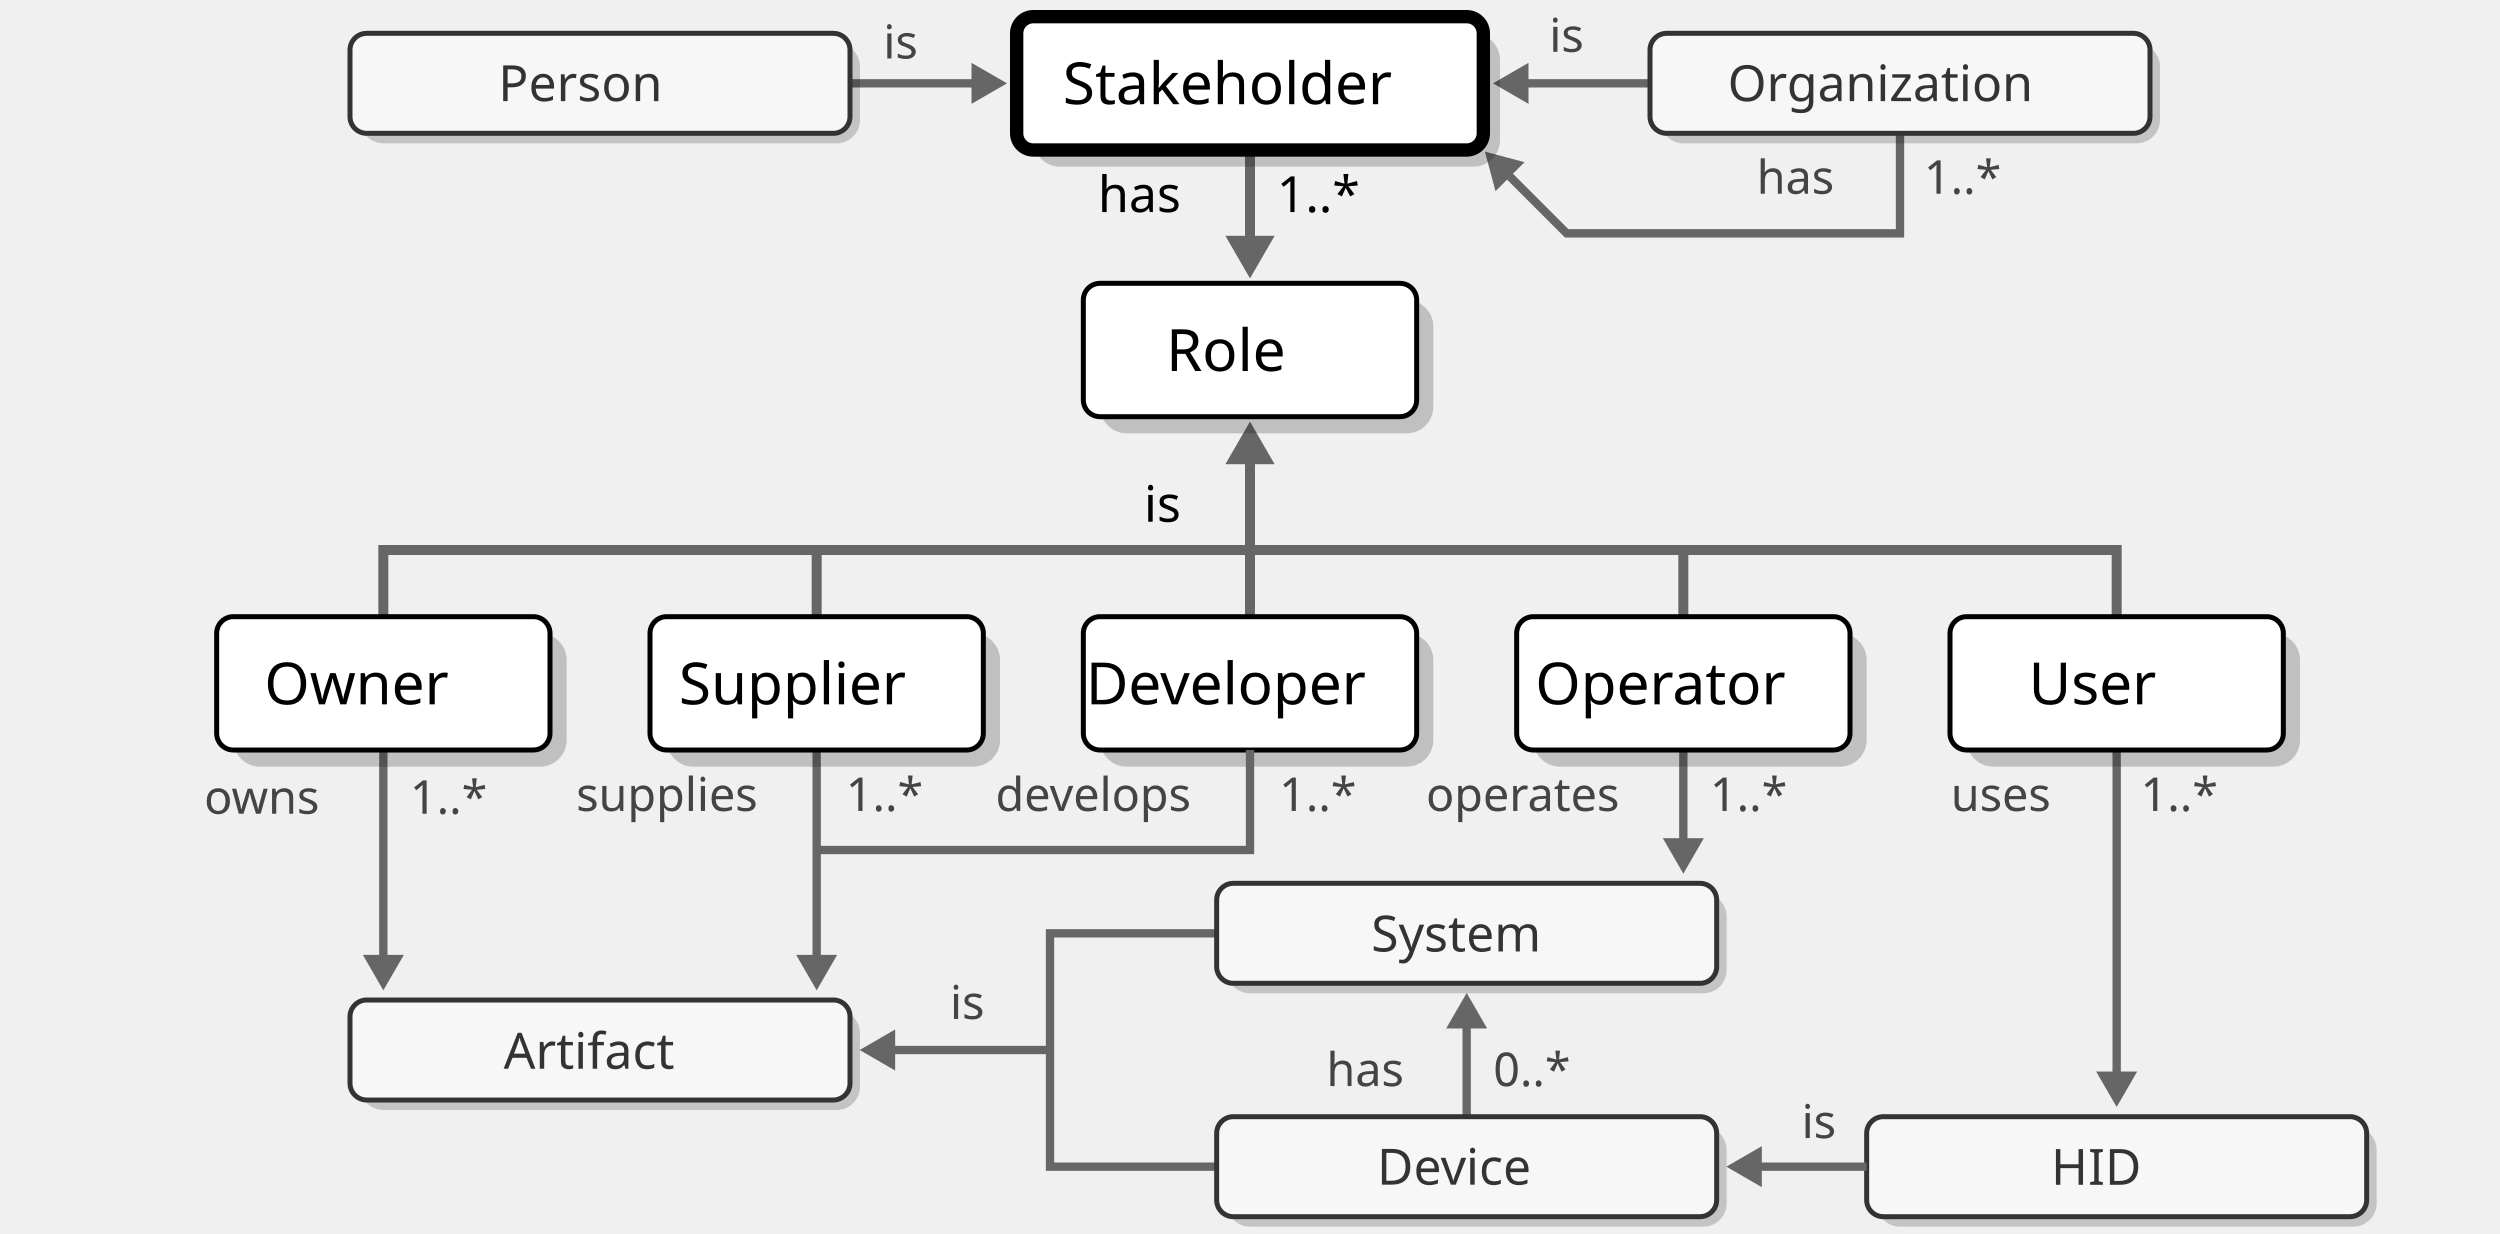
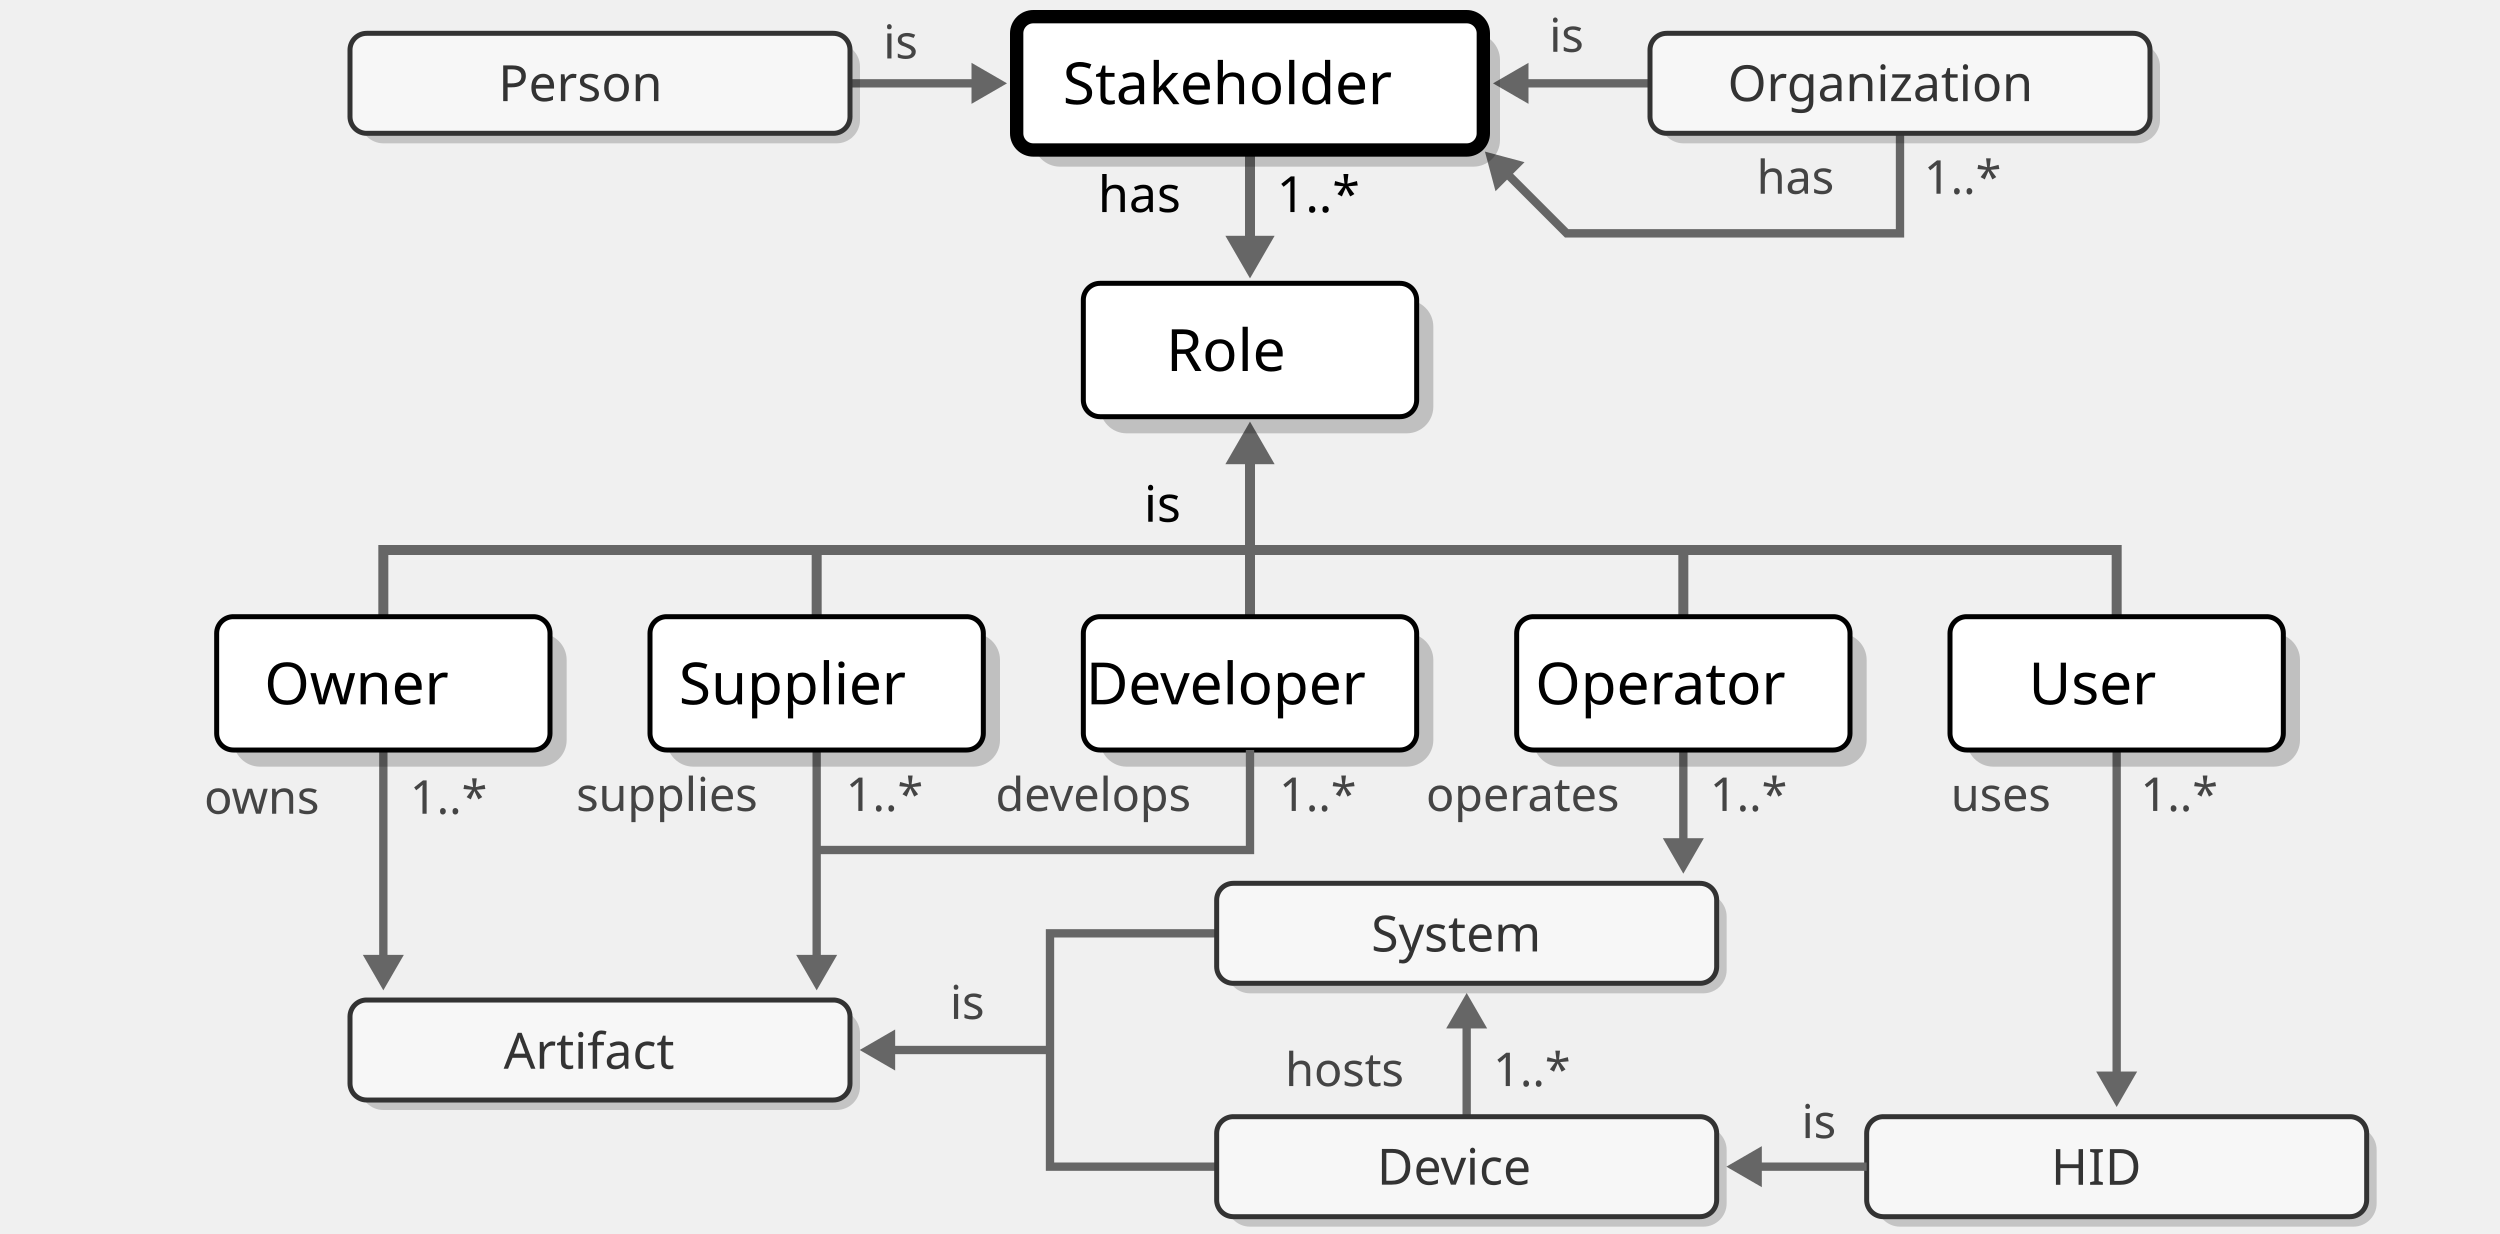
<svg xmlns="http://www.w3.org/2000/svg" xmlns:xlink="http://www.w3.org/1999/xlink" width="150mm" height="74mm" version="1.1" viewBox="0 0 150 74" id="svg162">
  <defs id="defs5">
    <marker id="a" overflow="visible" orient="auto">
      <path transform="scale(0.4)" d="M 5.77,0 -2.88,5 V -5 Z" fill="context-stroke" fill-rule="evenodd" stroke="context-stroke" stroke-width="1pt" id="path2" />
    </marker>
  </defs>
  <path d="M 75,37 V 27" marker-end="url(#a)" id="path1281" style="fill:none;stroke:#666666;stroke-width:0.6;stroke-miterlimit:4;stroke-dasharray:none" />
  <path style="fill:none;stroke:#666666;stroke-width:0.6;stroke-linecap:butt;stroke-linejoin:miter;stroke-miterlimit:4;stroke-dasharray:none;stroke-opacity:1" d="M 23,37 V 33 H 49" id="path1600" />
  <use x="0" y="0" xlink:href="#path1600" id="use2641" transform="translate(26)" width="100%" height="100%" />
  <use x="0" y="0" xlink:href="#path1600" id="use2643" transform="matrix(-1,0,0,1,124,-3.3000001e-7)" width="100%" height="100%" />
  <use x="0" y="0" xlink:href="#path1600" id="use2645" transform="matrix(-1,0,0,1,150,-3.3000001e-7)" width="100%" height="100%" />
  <use x="0" y="0" xlink:href="#f" id="use3468" transform="matrix(-1,0,0,1,150,-5e-8)" width="100%" height="100%" />
  <path id="f" d="m 99,5 h -8" fill="none" marker-end="url(#a)" stroke="#666666" stroke-width="0.667" style="stroke:#666666;stroke-width:0.5;stroke-miterlimit:4;stroke-dasharray:none;stroke-opacity:1" />
  <path d="M 114,8 V 14 H 94 L 90.1,10.1" marker-end="url(#a)" id="path20" style="fill:none;stroke:#666666;stroke-width:0.5;stroke-miterlimit:4;stroke-dasharray:none;stroke-opacity:1" />
  <path d="M 75,9 V 15" marker-end="url(#a)" id="path22" style="fill:none;stroke:#666666;stroke-width:0.6;stroke-miterlimit:4;stroke-dasharray:none" />
  <path style="fill:none;stroke:#666666;stroke-width:0.5;stroke-linecap:butt;stroke-linejoin:miter;stroke-miterlimit:4;stroke-dasharray:none;stroke-opacity:1" d="M 73,56 H 63 v 14 h 10" id="path6878" />
  <path d="m 88,67 -4e-6,-6" marker-end="url(#a)" id="path8416" style="fill:none;stroke:#666666;stroke-width:0.5;stroke-miterlimit:4;stroke-dasharray:none;stroke-opacity:1" />
  <use x="0" y="0" xlink:href="#g26778" id="use27028" transform="translate(25.99995,-51)" width="100%" height="100%" />
  <use x="0" y="0" xlink:href="#g26778" id="use27026" transform="translate(-52.00005,-51)" width="100%" height="100%" />
  <use x="0" y="0" xlink:href="#g26778" id="use27024" transform="translate(-52.00005,6.999999)" width="100%" height="100%" />
  <use x="0" y="0" xlink:href="#g26778" id="use27022" transform="translate(38.99995,14)" width="100%" height="100%" />
  <use x="0" y="0" xlink:href="#g26778" id="use27020" transform="translate(-4.6506367e-5,14)" width="100%" height="100%" />
  <g id="g26778" transform="translate(0,3)">
    <rect x="73.6" y="50.6" width="30" height="6" rx="1.4" fill="none" opacity="0.913" stroke="#000000" stroke-linejoin="round" stroke-width="0.667" id="rect1279-3" style="fill:#000000;fill-opacity:0.2;stroke:none;stroke-width:0.8;stroke-miterlimit:4;stroke-dasharray:none" />
    <rect x="73" y="50" width="30" height="6" rx="1" fill="none" opacity="0.913" stroke="#000000" stroke-linejoin="round" stroke-width="0.333" id="rect150" style="opacity:1;fill:#f7f7f7;fill-opacity:1;stroke:#333333;stroke-width:0.3;stroke-miterlimit:4;stroke-dasharray:none;stroke-opacity:1" />
  </g>
  <rect x="62" y="2" width="28" height="8" rx="1.6" fill="none" opacity="0.913" stroke="#000000" stroke-linejoin="round" stroke-width="0.667" id="rect923" style="opacity:1;fill:#000000;fill-opacity:0.2;stroke:none;stroke-width:0.8;stroke-miterlimit:4;stroke-dasharray:none" />
  <rect x="61" y="1" width="28" height="8" rx="1" fill="none" opacity="0.913" stroke="#000000" stroke-linejoin="round" stroke-width="0.667" id="rect58" style="opacity:1;fill:#ffffff;fill-opacity:1;stroke-width:0.8;stroke-miterlimit:4;stroke-dasharray:none" />
  <use x="0" y="0" xlink:href="#path16" id="use1346" transform="translate(26)" width="100%" height="100%" />
  <path d="m 101,45 v 6" marker-end="url(#a)" id="path14" style="fill:none;stroke:#666666;stroke-width:0.5;stroke-miterlimit:4;stroke-dasharray:none;stroke-opacity:1" />
  <path d="M 23,45 V 58" marker-end="url(#a)" id="path16" style="fill:none;stroke:#666666;stroke-width:0.5;stroke-miterlimit:4;stroke-dasharray:none;stroke-opacity:1" />
  <path d="M 127,45 V 65" marker-end="url(#a)" id="path18" style="fill:none;stroke:#666666;stroke-width:0.5;stroke-miterlimit:4;stroke-dasharray:none;stroke-opacity:1" />
  <text x="113.989" y="6.068" font-family="sans-serif" font-size="3.5px" stroke-width="0.265" style="font-size:3px;line-height:1.25" xml:space="preserve" id="text31">
    <tspan x="113.989" y="6.068" font-size="3.5px" stroke-width="0.265" text-align="center" text-anchor="middle" id="tspan29" style="font-size:3px;fill:#333333;fill-opacity:1">Organization</tspan>
  </text>
  <use x="0" y="0" xlink:href="#g1385" id="use1709" transform="translate(52)" width="100%" height="100%" />
  <text x="74.915" y="42.259" font-family="sans-serif" font-size="3.5px" stroke-width="0.265" style="line-height:1.25" xml:space="preserve" id="text37">
    <tspan x="74.915" y="42.259" font-size="3.5px" stroke-width="0.265" text-align="center" text-anchor="middle" id="tspan35">Developer</tspan>
  </text>
  <g id="g1385" transform="translate(-4.209167e-5,5)">
    <rect x="14" y="33" width="20" height="8" rx="1.6" fill="none" opacity="0.913" stroke="#000000" stroke-linejoin="round" stroke-width="0.667" id="rect1279" style="opacity:1;fill:#000000;fill-opacity:0.2;stroke:none;stroke-width:0.8;stroke-miterlimit:4;stroke-dasharray:none" />
    <rect id="c" x="13" y="32" width="20" height="8" rx="1" fill="none" opacity="0.913" stroke="#000000" stroke-linejoin="round" stroke-width="0.5" style="opacity:1;fill:#ffffff;fill-opacity:1;stroke-width:0.3;stroke-miterlimit:4;stroke-dasharray:none" />
  </g>
  <use x="0" y="0" xlink:href="#g1385" id="use1711" transform="translate(78)" width="100%" height="100%" />
  <text x="100.99" y="42.259" font-size="3.5px" style="line-height:1.25;font-family:sans-serif;stroke-width:0.265" xml:space="preserve" id="text42">
    <tspan x="100.99" y="42.259" font-size="3.5px" stroke-width="0.265" text-align="center" text-anchor="middle" id="tspan40">Operator</tspan>
  </text>
  <use x="0" y="0" xlink:href="#g1385" id="use1713" transform="translate(104)" width="100%" height="100%" />
  <text x="126.915" y="42.259" font-size="3.5px" style="line-height:1.25;font-family:sans-serif;stroke-width:0.265" xml:space="preserve" id="text46">
    <tspan x="126.915" y="42.259" font-size="3.5px" stroke-width="0.265" text-align="center" text-anchor="middle" id="tspan44">User</tspan>
  </text>
  <text x="76.609" y="12.724" font-size="3px" style="line-height:1.25;font-family:sans-serif;stroke-width:0.265" xml:space="preserve" id="text50">
    <tspan x="76.609" y="12.724" stroke-width="0.265" id="tspan48">1..*</tspan>
  </text>
  <text x="75.015" y="6.249" font-size="3.5px" style="line-height:1.25;font-family:sans-serif;stroke-width:0.265" xml:space="preserve" id="text54">
    <tspan x="75.015" y="6.249" font-size="3.5px" stroke-width="0.265" text-align="center" text-anchor="middle" id="tspan52">Stakeholder</tspan>
  </text>
  <text x="35.99" y="6.068" font-size="3.5px" style="font-size:3px;line-height:1.25;font-family:sans-serif;stroke-width:0.265" xml:space="preserve" id="text62">
    <tspan x="35.99" y="6.068" font-size="3.5px" stroke-width="0.265" text-align="center" text-anchor="middle" id="tspan60" style="font-size:3px;fill:#333333;fill-opacity:1">Person</tspan>
  </text>
  <text x="99.082" y="3.11" style="font-size:2.8px;line-height:1.25;font-family:sans-serif;stroke-width:0.265" xml:space="preserve" id="text66">
    <tspan x="97.206" y="3.11" stroke-width="0.265" id="tspan64" style="font-size:2.8px;text-align:end;text-anchor:end;fill:#444444;fill-opacity:1">is</tspan>
  </text>
  <text x="115.542" y="11.625" style="font-size:2.8px;line-height:1.25;font-family:sans-serif;stroke-width:0.265" xml:space="preserve" id="text74">
    <tspan x="112.229" y="11.625" stroke-width="0.265" text-align="end" text-anchor="end" id="tspan72" style="font-size:2.8px;fill:#444444;fill-opacity:1">has</tspan>
  </text>
  <text x="102.596" y="48.658" font-size="3px" style="font-size:2.8px;line-height:1.25;font-family:sans-serif;stroke-width:0.265" xml:space="preserve" id="text84">
    <tspan x="102.596" y="48.658" stroke-width="0.265" id="tspan82" style="font-size:2.8px;fill:#444444;fill-opacity:1">1..*</tspan>
  </text>
  <text x="88.537" y="57.091" font-size="3.5px" style="font-size:3px;line-height:1.25;font-family:sans-serif;stroke-width:0.265" xml:space="preserve" id="text88">
    <tspan x="88.537" y="57.091" dx="0 0 0 0 0 0" font-size="3.5px" stroke-width="0.265" text-align="center" text-anchor="middle" id="tspan86" style="font-size:3px;fill:#333333;fill-opacity:1">System</tspan>
  </text>
  <text x="76.592" y="48.658" style="font-size:2.8px;line-height:1.25;font-family:sans-serif;stroke-width:0.265" xml:space="preserve" id="text95">
    <tspan x="73.64" y="48.658" stroke-width="0.265" id="tspan93" style="font-size:2.8px;text-align:end;text-anchor:end;fill:#444444;fill-opacity:1">develops</tspan>
  </text>
  <text x="128.438" y="48.658" style="font-size:2.8px;line-height:1.25;font-family:sans-serif;stroke-width:0.265" xml:space="preserve" id="text99">
    <tspan x="128.438" y="48.658" stroke-width="0.265" id="tspan97" style="font-size:2.8px;fill:#444444;fill-opacity:1">1..*</tspan>
  </text>
  <text x="102.293" y="48.658" style="font-size:2.8px;line-height:1.25;font-family:sans-serif;stroke-width:0.265" xml:space="preserve" id="text103">
    <tspan x="99.341" y="48.658" stroke-width="0.265" id="tspan101" style="font-size:2.8px;text-align:end;text-anchor:end;fill:#444444;fill-opacity:1">operates</tspan>
  </text>
  <text x="76.75" y="48.658" style="font-size:2.8px;line-height:1.25;font-family:sans-serif;stroke-width:0.265" xml:space="preserve" id="text107">
    <tspan x="76.75" y="48.658" stroke-width="0.265" id="tspan105" style="font-size:2.8px;fill:#444444;fill-opacity:1">1..*</tspan>
  </text>
  <text x="128.181" y="48.658" style="font-size:2.8px;line-height:1.25;font-family:sans-serif;stroke-width:0.265" xml:space="preserve" id="text111">
    <tspan x="125.229" y="48.658" stroke-width="0.265" id="tspan109" style="font-size:2.8px;text-align:end;text-anchor:end;fill:#444444;fill-opacity:1">uses</tspan>
  </text>
  <text x="126.943" y="71.091" font-family="sans-serif" font-size="3.5px" stroke-width="0.265" style="font-size:3px;line-height:1.25" xml:space="preserve" id="text120">
    <tspan x="126.943" y="71.091" font-size="3.5px" stroke-width="0.265" text-align="center" text-anchor="middle" id="tspan118" style="font-size:3px;fill:#333333;fill-opacity:1">HID</tspan>
  </text>
  <text x="22.752" y="42.259" font-size="3.5px" style="line-height:1.25;font-family:sans-serif;stroke-width:0.265" xml:space="preserve" id="text138">
    <tspan x="22.752" y="42.259" font-size="3.5px" stroke-width="0.265" text-align="center" text-anchor="middle" id="tspan136">Owner</tspan>
  </text>
  <text x="24.596" y="48.825" font-size="3px" style="font-size:2.8px;line-height:1.25;font-family:sans-serif;stroke-width:0.265" xml:space="preserve" id="text142">
    <tspan x="24.596" y="48.825" stroke-width="0.265" id="tspan140" style="font-size:2.8px;fill:#444444;fill-opacity:1">1..*</tspan>
  </text>
  <text x="24.293" y="48.825" font-size="3px" style="font-size:2.8px;line-height:1.25;font-family:sans-serif;stroke-width:0.265" xml:space="preserve" id="text146">
    <tspan x="21.341" y="48.825" stroke-width="0.265" id="tspan144" style="font-size:2.8px;text-align:end;text-anchor:end;fill:#444444;fill-opacity:1">owns</tspan>
  </text>
  <use x="0" y="0" xlink:href="#g1385" id="use1707" transform="translate(26)" width="100%" height="100%" />
  <text x="48.915" y="42.259" font-family="sans-serif" font-size="3.5px" stroke-width="0.265" style="line-height:1.25" xml:space="preserve" id="text1046">
    <tspan x="48.915" y="42.259" font-size="3.5px" stroke-width="0.265" text-align="center" text-anchor="middle" id="tspan1044">Supplier</tspan>
  </text>
  <text x="50.592" y="48.658" style="font-size:2.8px;line-height:1.25;font-family:sans-serif;stroke-width:0.265" xml:space="preserve" id="text1050">
    <tspan x="47.64" y="48.658" stroke-width="0.265" id="tspan1048" style="font-size:2.8px;text-align:end;text-anchor:end;fill:#444444;fill-opacity:1">supplies</tspan>
  </text>
  <text x="50.75" y="48.658" style="font-size:2.8px;line-height:1.25;font-family:sans-serif;stroke-width:0.265" xml:space="preserve" id="text1054">
    <tspan x="50.75" y="48.658" stroke-width="0.265" id="tspan1052" style="font-size:2.8px;fill:#444444;fill-opacity:1">1..*</tspan>
  </text>
  <text x="36.515" y="64.124" font-size="3.5px" style="font-size:3px;line-height:1.25;font-family:sans-serif;stroke-width:0.265" xml:space="preserve" id="text2220">
    <tspan x="36.515" y="64.124" font-size="3.5px" stroke-width="0.265" text-align="center" text-anchor="middle" id="tspan2218" style="font-size:3px;fill:#333333;fill-opacity:1">Artifact</tspan>
  </text>
  <text x="88.415" y="71.079" font-size="3.5px" style="font-size:3px;line-height:1.25;font-family:sans-serif;stroke-width:0.265" xml:space="preserve" id="text4990">
    <tspan x="88.415" y="71.079" font-size="3.5px" stroke-width="0.265" text-align="center" text-anchor="middle" id="tspan4988" style="font-size:3px;fill:#333333;fill-opacity:1">Device</tspan>
  </text>
  <text x="108.103" y="68.286" font-family="sans-serif" font-size="3px" stroke-width="0.265" style="font-size:2.8px;line-height:1.25" xml:space="preserve" id="text6964">
    <tspan x="108.103" y="68.286" stroke-width="0.265" id="tspan6962" style="font-size:2.8px;fill:#444444;fill-opacity:1">is</tspan>
  </text>
  <path d="M 63,63 H 53" marker-end="url(#a)" id="path7221" style="fill:none;stroke:#666666;stroke-width:0.5;stroke-miterlimit:4;stroke-dasharray:none;stroke-opacity:1" />
  <text x="63.127" y="61.138" font-family="sans-serif" font-size="3px" stroke-width="0.265" style="font-size:2.8px;line-height:1.25" xml:space="preserve" id="text7225">
    <tspan x="61.251" y="61.138" stroke-width="0.265" id="tspan7223" style="font-size:2.8px;text-align:end;text-anchor:end;fill:#444444;fill-opacity:1">is</tspan>
  </text>
  <text x="89.592" y="65.164" font-size="3px" style="font-size:2.8px;line-height:1.25;font-family:sans-serif;stroke-width:0.265" xml:space="preserve" id="text8519">
-     <tspan x="89.592" y="65.164" stroke-width="0.265" id="tspan8517" style="font-size:2.8px;fill:#444444;fill-opacity:1">0..*</tspan>
+     <tspan x="89.592" y="65.164" stroke-width="0.265" id="tspan8517" style="font-size:2.8px;fill:#444444;fill-opacity:1">1..*</tspan>
  </text>
  <text x="89.488" y="65.164" style="font-size:2.8px;line-height:1.25;font-family:sans-serif;stroke-width:0.265" xml:space="preserve" id="text8523">
-     <tspan x="86.413" y="65.164" stroke-width="0.265" id="tspan8521" style="font-size:2.8px;text-align:end;text-anchor:end;fill:#444444;fill-opacity:1">has</tspan>
+     <tspan x="86.413" y="65.164" stroke-width="0.265" id="tspan8521" style="font-size:2.8px;text-align:end;text-anchor:end;fill:#444444;fill-opacity:1">hosts</tspan>
  </text>
  <path d="m 112,70 h -7" marker-end="url(#a)" id="path8812" style="fill:none;stroke:#666666;stroke-width:0.5;stroke-miterlimit:4;stroke-dasharray:none;stroke-opacity:1" />
  <text x="115.438" y="11.625" style="font-size:2.8px;line-height:1.25;font-family:sans-serif;stroke-width:0.265" xml:space="preserve" id="text2573">
    <tspan x="115.438" y="11.625" stroke-width="0.265" id="tspan2571" style="font-size:2.8px;fill:#444444;fill-opacity:1">1..*</tspan>
  </text>
  <text xml:space="preserve" style="font-size:2.8px;line-height:1.25;font-family:sans-serif;stroke-width:0.265" x="53.003" y="3.51" id="text4308">
    <tspan id="tspan4306" style="font-size:2.8px;fill:#444444;fill-opacity:1;stroke-width:0.265" x="53.003" y="3.51">is</tspan>
  </text>
  <text x="78.069" y="12.724" font-size="3px" style="line-height:1.25;font-family:sans-serif;stroke-width:0.265" xml:space="preserve" id="text5345">
    <tspan x="73.197" y="12.724" stroke-width="0.265" id="tspan5343" style="text-align:end;text-anchor:end">has</tspan>
  </text>
  <use x="0" y="0" xlink:href="#g1385" id="use7457" transform="translate(52,-20)" width="100%" height="100%" />
  <text x="74.915" y="22.259" font-family="sans-serif" font-size="3.5px" stroke-width="0.265" style="line-height:1.25" xml:space="preserve" id="text7461">
    <tspan x="74.915" y="22.259" font-size="3.5px" stroke-width="0.265" text-align="center" text-anchor="middle" id="tspan7459">Role</tspan>
  </text>
  <text x="78.069" y="31.304" font-size="3px" style="line-height:1.25;font-family:sans-serif;stroke-width:0.265" xml:space="preserve" id="text10281">
    <tspan x="73.197" y="31.304" stroke-width="0.265" id="tspan10279" style="text-align:end;text-anchor:end">is</tspan>
  </text>
  <path style="fill:none;stroke:#666666;stroke-width:0.5;stroke-linecap:butt;stroke-linejoin:miter;stroke-miterlimit:4;stroke-dasharray:none;stroke-opacity:1" d="m 75,45 v 6 H 49" id="path4321" />
</svg>
